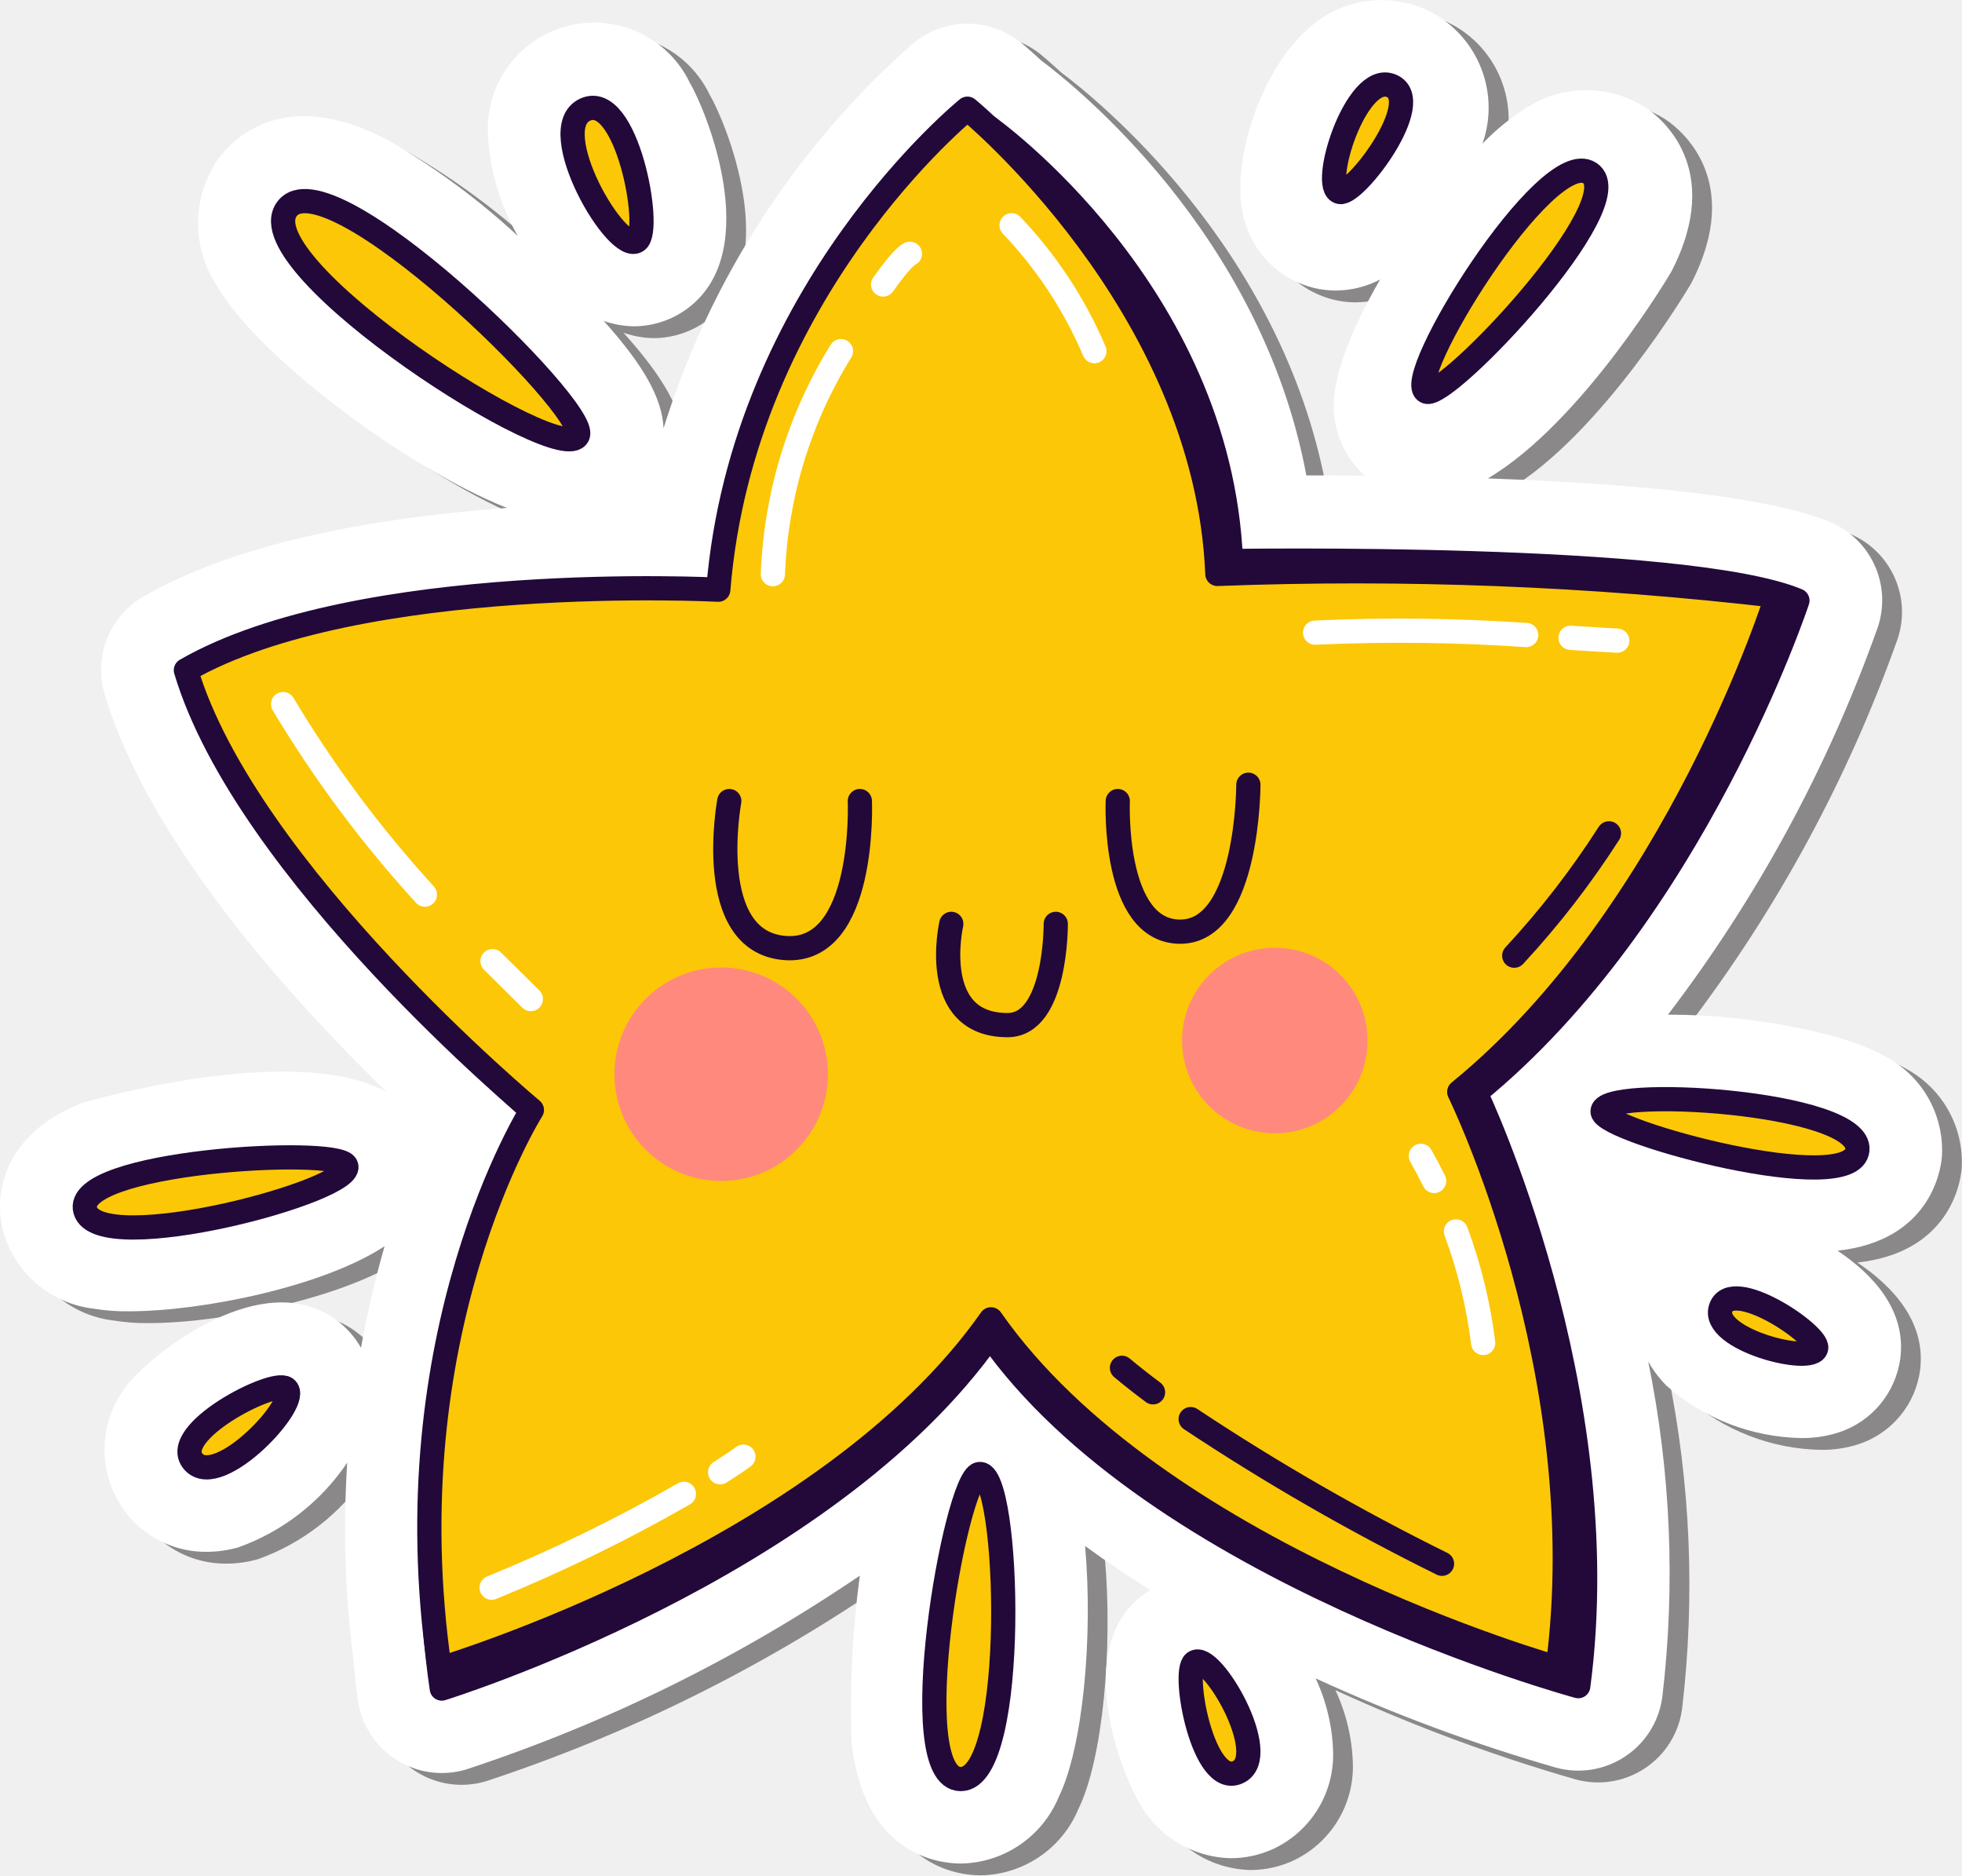
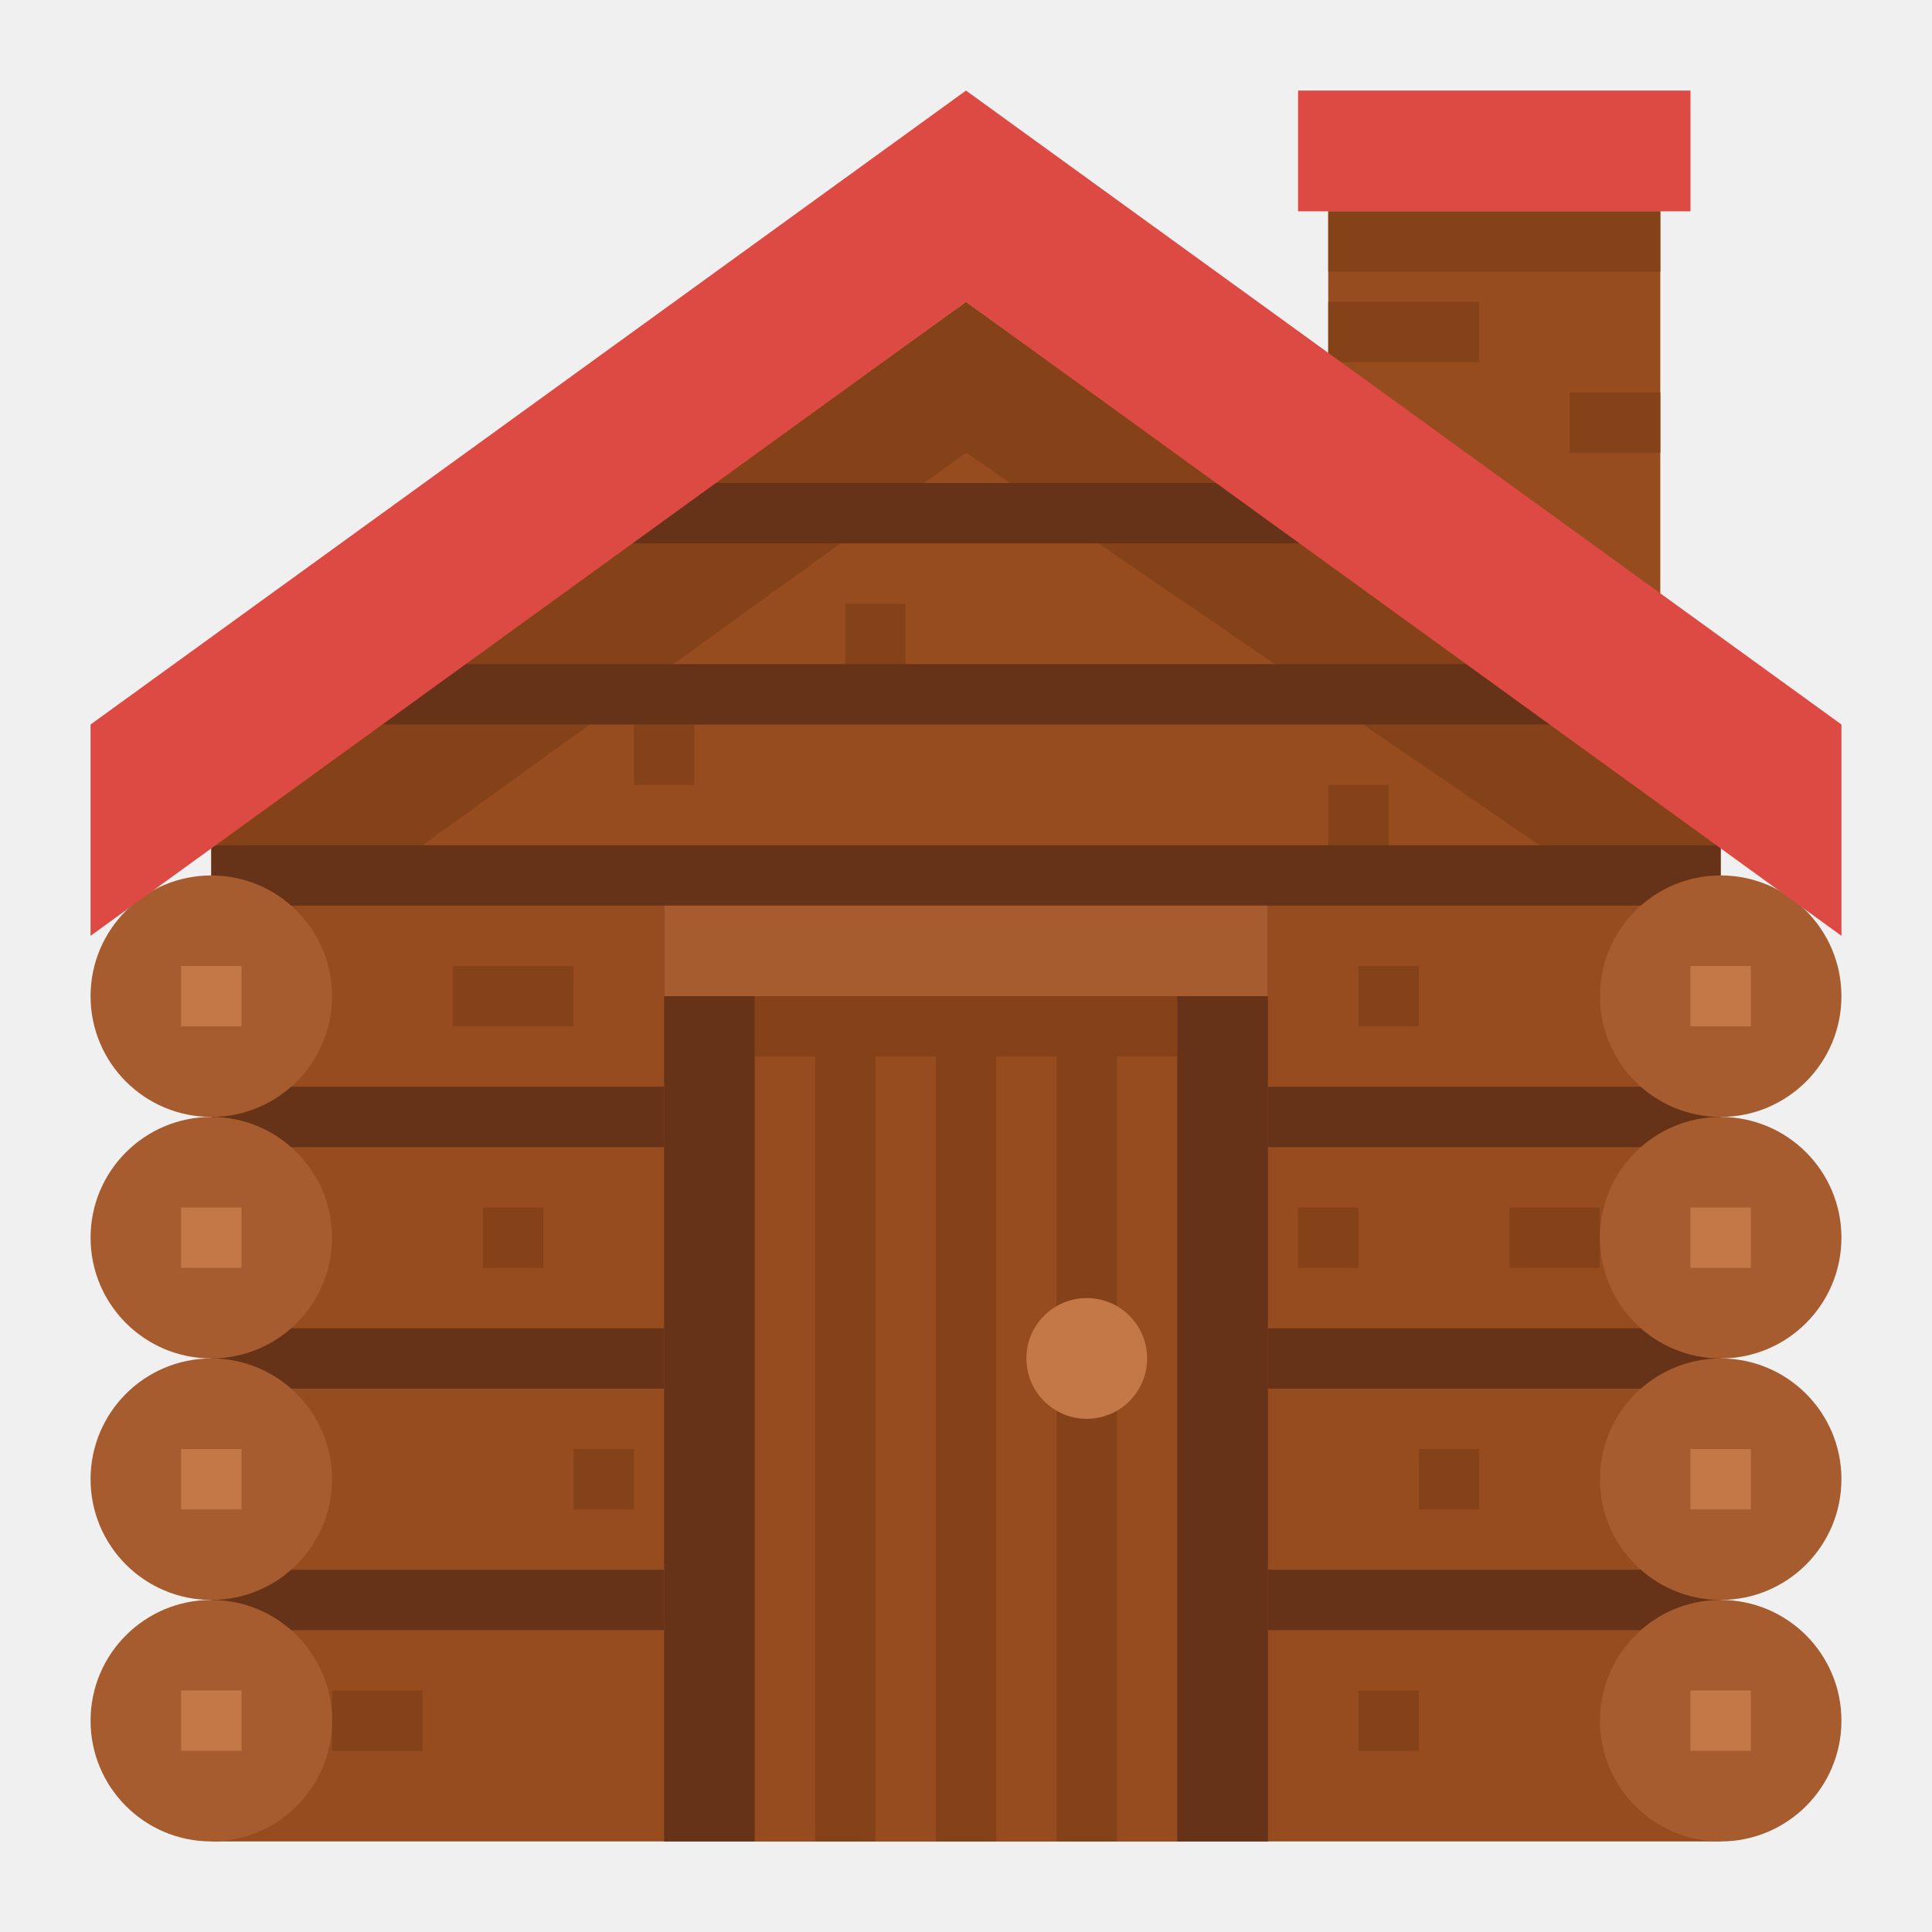
- <svg xmlns="http://www.w3.org/2000/svg" id="Layer_1" style="enable-background:new 0 0 81.006 77.415;" version="1.1" viewBox="0 0 81.006 77.415" xml:space="preserve">
-   <style type="text/css">
- 	.st0{opacity:0.5;fill:#231F20;enable-background:new    ;}
- 	.st1{fill:#FFFFFF;}
- 	.st2{fill:#22093A;stroke:#22093A;stroke-linecap:round;stroke-linejoin:round;}
- 	.st3{fill:#FCC707;stroke:#22093A;stroke-linecap:round;stroke-linejoin:round;}
- 	.st4{fill:none;stroke:#22093A;stroke-linecap:round;stroke-linejoin:round;}
- 	.st5{fill:#FF897D;}
- 	.st6{fill:none;stroke:#FFFFFF;stroke-linecap:round;stroke-linejoin:round;}
- </style>
-   <g id="Layer_2_00000081617581296249403410000005570550505570376068_">
-     <g id="Layer_1-2">
-       <path class="st0" d="M78.723,44.135c-1.639-0.991-5.671-1.775-9.04-1.763    c3.704-4.853,6.629-10.255,8.669-16.009c0.572-1.737-0.288-3.621-1.976-4.326    c-2.695-1.126-8.663-1.606-14.128-1.801c3.892-2.3,7.531-8.452,7.575-8.536    c2.222-4.298-0.484-6.389-1.05-6.764c-1.527-0.989-3.496-0.97-5.004,0.046    c-0.637,0.408-1.223,0.891-1.745,1.437c0.829-2.304-0.366-4.844-2.67-5.674    c-1.583-0.57-3.353-0.195-4.568,0.969c-1.94,1.719-3.228,5.602-2.598,7.839    c0.393,1.475,1.601,2.591,3.103,2.867h0.001c0.225,0.04,0.453,0.061,0.682,0.061    c0.635-0.005,1.26-0.161,1.823-0.455c-1.198,2.067-2.022,4.122-1.907,5.497    c0.079,0.996,0.533,1.926,1.271,2.599c-0.869-0.008-1.681-0.011-2.408-0.011    C52.891,10.134,45.146,3.985,43.812,2.99C43.291,2.511,42.98,2.257,42.98,2.257    c-1.286-1.047-3.128-1.054-4.421-0.017c-4.844,4.259-8.423,9.768-10.346,15.925    c-0.061-1.243-0.818-2.587-2.47-4.43c0.393,0.139,0.806,0.214,1.223,0.223    c0.823,0.002,1.624-0.268,2.277-0.768c3.156-2.41,0.649-8.297,0.057-9.28    c-1.048-2.185-3.67-3.106-5.854-2.058C21.889,2.601,20.915,4.191,20.957,5.917    c0.055,1.516,0.48,2.996,1.237,4.311c-1.613-1.493-3.385-2.804-5.285-3.91    c-4.452-2.397-6.593,0.021-7.145,0.82c-1.032,1.561-1.029,3.588,0.006,5.146    c1.611,2.837,7.719,7.479,11.975,9.173c-4.948,0.358-10.899,1.294-14.999,3.65    c-1.408,0.809-2.075,2.48-1.61,4.036c1.818,6.086,7.648,12.538,11.648,16.423    c-3.849-2.127-12.532,0.432-12.628,0.47C1.046,47.277,0.494,49.691,0.965,51.382v0.001    c0.508,1.699,1.98,2.931,3.742,3.13c0.473,0.076,0.951,0.112,1.43,0.105    c3.006,0,8.012-1.013,10.558-2.687c-0.397,1.38-0.723,2.78-0.974,4.194    c-0.261-0.461-0.619-0.86-1.048-1.17c-3.062-2.223-7.471,1.454-8.209,2.27    c-1.663,1.578-1.785,4.187-0.277,5.913c0.799,0.906,1.952,1.42,3.159,1.409    c0.445-0.001,0.887-0.064,1.314-0.186c1.831-0.657,3.404-1.881,4.491-3.495    c-0.171,2.667-0.091,5.344,0.24,7.997l0.028,0.29c0.049,0.504,0.099,1.008,0.174,1.527    c0.278,1.913,2.054,3.239,3.967,2.961c0.18-0.026,0.359-0.066,0.533-0.12    c5.753-1.896,11.213-4.586,16.222-7.991c-0.304,2.264-0.419,4.55-0.344,6.834    c0.488,4.667,3.562,5.045,4.493,5.05h0.018c1.775-0.025,3.365-1.103,4.045-2.744    c1.009-2.06,1.42-6.633,1.09-10.364c0.876,0.641,1.776,1.247,2.689,1.818    c-0.101,0.063-0.204,0.123-0.3,0.196l-0.001,0.001c-3.012,2.299-0.758,7.573-0.189,8.516    c0.751,1.421,2.212,2.323,3.818,2.357c0.608-0.001,1.209-0.133,1.762-0.388    c1.521-0.715,2.483-2.252,2.462-3.932c-0.021-1.074-0.267-2.131-0.722-3.103    c3.212,1.476,6.531,2.708,9.928,3.686c1.866,0.505,3.789-0.598,4.294-2.465    c0.04-0.148,0.07-0.299,0.091-0.451c0.546-4.618,0.35-9.294-0.582-13.85    c0.205,0.364,0.458,0.699,0.752,0.996c1.539,1.36,3.513,2.127,5.566,2.163    c0.523,0.007,1.045-0.071,1.543-0.231c1.373-0.446,2.365-1.644,2.549-3.075    c0.245-1.972-1.13-3.449-2.592-4.427c3.782-0.414,4.248-3.249,4.305-3.848    C81.108,46.567,80.222,44.951,78.723,44.135z M56.553,5.335l0.024-0.137    c0.019,0.003,0.034,0.01,0.053,0.014C56.605,5.253,56.578,5.291,56.553,5.335z M52.209,71.915    c-0.013-0.044-0.022-0.087-0.037-0.132l0.079,0.104c-0.014,0.011-0.029,0.017-0.043,0.028    V71.915z" />
-       <path class="st1" d="M77.906,43.648c-1.639-0.991-5.671-1.775-9.04-1.763    c3.704-4.853,6.629-10.255,8.669-16.009c0.572-1.737-0.288-3.621-1.976-4.326    c-2.695-1.126-8.663-1.606-14.128-1.801c3.892-2.3,7.531-8.452,7.575-8.536    c2.222-4.298-0.484-6.389-1.05-6.764c-1.527-0.989-3.496-0.97-5.004,0.046    c-0.637,0.408-1.223,0.891-1.745,1.437c0.783-2.22-0.292-4.666-2.457-5.591    c-1.63-0.668-3.499-0.322-4.781,0.886c-1.94,1.719-3.228,5.602-2.598,7.839    c0.393,1.475,1.601,2.591,3.103,2.867h0.001c0.225,0.04,0.453,0.061,0.682,0.061    c0.635-0.005,1.26-0.161,1.823-0.455c-1.198,2.067-2.022,4.122-1.907,5.497    c0.079,0.996,0.533,1.926,1.271,2.599c-0.869-0.008-1.681-0.011-2.408-0.011    c-1.861-9.977-9.606-16.126-10.94-17.122c-0.521-0.479-0.832-0.733-0.832-0.733    c-1.286-1.047-3.128-1.054-4.421-0.017c-4.844,4.259-8.423,9.768-10.346,15.925    c-0.061-1.243-0.818-2.587-2.47-4.43c0.393,0.139,0.806,0.214,1.223,0.223    c0.823,0.002,1.624-0.268,2.277-0.768c3.156-2.41,0.649-8.297,0.057-9.28    c-1.048-2.185-3.67-3.106-5.854-2.058c-1.557,0.747-2.531,2.337-2.488,4.064    c0.055,1.516,0.48,2.996,1.237,4.311c-1.613-1.493-3.385-2.804-5.285-3.91    c-4.452-2.397-6.593,0.021-7.145,0.82c-1.032,1.561-1.029,3.588,0.006,5.146    c1.611,2.837,7.719,7.479,11.975,9.173C15.981,21.33,10.03,22.265,5.93,24.621    C4.522,25.43,3.855,27.101,4.32,28.657c1.818,6.086,7.648,12.538,11.648,16.423    c-3.849-2.127-12.532,0.432-12.628,0.47c-3.11,1.239-3.663,3.654-3.191,5.345v0.001    c0.508,1.699,1.98,2.931,3.742,3.13c0.473,0.076,0.951,0.112,1.43,0.105    c3.006,0,8.012-1.013,10.558-2.687c-0.397,1.38-0.723,2.78-0.974,4.194    c-0.261-0.461-0.619-0.86-1.048-1.17c-3.062-2.223-7.471,1.454-8.209,2.27    c-1.663,1.578-1.785,4.187-0.277,5.913c0.799,0.906,1.952,1.42,3.159,1.409    c0.445-0.001,0.887-0.064,1.314-0.186c1.831-0.657,3.404-1.881,4.491-3.495    c-0.171,2.667-0.091,5.344,0.24,7.997l0.028,0.29c0.049,0.504,0.099,1.008,0.174,1.527    c0.278,1.913,2.054,3.239,3.967,2.961c0.18-0.026,0.359-0.066,0.533-0.12    c5.753-1.896,11.213-4.586,16.222-7.991c-0.304,2.265-0.419,4.55-0.344,6.834    c0.488,4.667,3.562,5.045,4.493,5.05h0.018c1.775-0.025,3.365-1.103,4.045-2.744    c1.009-2.06,1.42-6.633,1.09-10.364c0.876,0.641,1.776,1.247,2.689,1.818    c-0.101,0.063-0.204,0.123-0.3,0.196l-0.001,0.001    c-3.012,2.299-0.758,7.573-0.189,8.516c0.751,1.421,2.212,2.323,3.818,2.357    c0.608-0.001,1.209-0.133,1.762-0.388c1.521-0.715,2.483-2.252,2.462-3.932    c-0.021-1.074-0.267-2.131-0.722-3.103c3.212,1.476,6.531,2.708,9.928,3.686    c1.866,0.505,3.789-0.598,4.294-2.465c0.04-0.148,0.07-0.299,0.091-0.451    c0.546-4.618,0.35-9.294-0.582-13.85c0.205,0.364,0.458,0.699,0.752,0.996    c1.539,1.36,3.513,2.127,5.566,2.163c0.523,0.007,1.045-0.071,1.543-0.231    c1.373-0.446,2.365-1.644,2.549-3.075c0.245-1.972-1.13-3.449-2.592-4.427    c3.782-0.414,4.248-3.249,4.305-3.848C80.29,46.08,79.405,44.464,77.906,43.648z     M55.736,4.848l0.024-0.137c0.018,0.003,0.034,0.01,0.053,0.014    C55.788,4.766,55.76,4.804,55.736,4.848z M51.391,71.428    c-0.013-0.044-0.022-0.087-0.037-0.132l0.079,0.104c-0.014,0.011-0.029,0.017-0.043,0.028    V71.428z" />
-       <path class="st2" d="M65.162,69.605c0,0-17.489-4.736-24.289-14.47    C34.093,64.793,18.24,69.704,18.24,69.704c-2.023-13.865,4.569-23.131,4.569-23.131    S11.012,36.751,8.524,28.418c7.141-4.103,21.981-3.324,21.981-3.324    C31.508,12.741,40.792,5.238,40.792,5.238s9.576,6.779,10.03,17.922    c0,0,18.759-0.304,23.389,1.63c0,0-4.28,12.98-13.288,20.319    C60.924,45.11,66.789,57.399,65.162,69.605z" />
-       <path class="st3" d="M64.313,68.853c0,0-16.598-4.658-23.398-14.391    C34.135,64.12,18.153,68.891,18.153,68.891c-2.023-13.865,3.807-23.07,3.807-23.07    S10.163,35.999,7.675,27.667c7.141-4.103,21.981-3.324,21.981-3.324    C30.659,11.99,39.943,4.487,39.943,4.487s9.865,8.063,10.319,19.205    c7.712-0.294,15.435,0.007,23.101,0.902c0,0-4.107,13.143-13.115,20.482    C60.248,45.076,65.94,56.647,64.313,68.853z" />
-       <path class="st4" d="M30.11,33.068c0,0-1.078,5.796,2.291,6.066s3.1-6.066,3.1-6.066" />
-       <path class="st4" d="M46.15,33.068c0,0-0.232,5.392,2.58,5.392s2.812-6.066,2.812-6.066" />
-       <path class="st4" d="M39.276,38.138c0,0-0.952,4.179,2.324,4.179    c2.023,0,1.99-4.179,1.99-4.179" />
-       <circle class="st5" cx="52.634" cy="42.954" r="3.829" />
-       <circle class="st5" cx="29.776" cy="44.345" r="4.407" />
-       <path class="st3" d="M65.64,7.145c1.785,1.186-5.908,9.347-6.743,9.025    C57.812,15.753,63.855,5.959,65.64,7.145z" />
-       <path class="st3" d="M3.521,49.967c-0.564-2.021,10.35-2.646,10.763-1.864    C14.82,49.116,4.085,51.988,3.521,49.967z" />
-       <path class="st3" d="M11.831,8.65c1.643-2.382,12.484,8.195,12.03,9.316    C23.272,19.42,10.188,11.033,11.831,8.65z" />
-       <path class="st3" d="M76.687,47.471c-0.188,2.014-10.414-0.735-10.52-1.573    C66.03,44.81,76.875,45.456,76.687,47.471z" />
-       <path class="st3" d="M39.664,73.44c-2.399-0.012-0.222-12.378,0.758-12.59    C41.692,60.573,42.063,73.452,39.664,73.44z" />
-       <path class="st3" d="M24.156,4.528c1.715-0.792,2.775,4.927,2.148,5.406    C25.49,10.555,22.441,5.321,24.156,4.528z" />
-       <path class="st3" d="M51.111,73.155c-1.435,0.663-2.323-4.125-1.798-4.526    C49.994,68.109,52.546,72.491,51.111,73.155z" />
-       <path class="st3" d="M57.443,3.542c1.459,0.609-1.469,4.501-2.119,4.385    C54.48,7.776,55.984,2.933,57.443,3.542z" />
-       <path class="st3" d="M7.988,60.341c-1.049-1.183,3.28-3.414,3.815-3.026    C12.497,57.817,9.037,61.524,7.988,60.341z" />
-       <path class="st3" d="M71.05,53.986c0.466-1.306,4.008,1.078,3.937,1.653    C74.894,56.384,70.584,55.292,71.05,53.986z" />
-       <path class="st6" d="M20.334,39.675c0.881,0.871,1.583,1.567,1.583,1.567" />
-       <path class="st6" d="M11.688,29.065c1.683,2.811,3.644,5.446,5.855,7.864" />
-       <path class="st6" d="M36.461,11.744c0.857-1.213,1.108-1.267,1.108-1.267" />
-       <path class="st6" d="M31.91,23.703c0.124-3.261,1.093-6.434,2.811-9.208" />
-       <path class="st6" d="M29.732,60.776c0.365-0.23,0.69-0.447,0.961-0.645" />
-       <path class="st6" d="M20.299,65.54c2.729-1.113,5.381-2.407,7.937-3.873" />
-       <path class="st6" d="M60.113,50.834c0.552,1.486,0.928,3.031,1.123,4.604" />
-       <path class="st6" d="M58.663,47.713c0.163,0.29,0.35,0.637,0.549,1.038" />
-       <path class="st6" d="M41.766,9.3c1.442,1.513,2.6,3.273,3.418,5.196" />
-       <path class="st6" d="M64.843,26.328c0.746,0.048,1.4,0.091,1.929,0.118" />
-       <path class="st6" d="M54.297,26.115c2.905-0.134,5.815-0.101,8.716,0.099" />
-       <path class="st2" d="M49.16,58.581c3.329,2.209,6.795,4.204,10.377,5.972" />
-       <path class="st2" d="M46.323,56.464c0.396,0.332,0.826,0.67,1.283,1.011" />
-       <path class="st2" d="M62.519,39.451c1.451-1.564,2.76-3.255,3.911-5.051" />
-     </g>
+ <svg xmlns="http://www.w3.org/2000/svg" viewBox="0 0 64 64">
+   <g id="flat">
+     <polygon points="7 28 7 61 57 61 57 28 32 10 7 28" style="fill:#964c1e" />
+     <polygon points="32 15 51 28 57 28 32 10 7 28 14 28 32 15" style="fill:#854219" />
+     <rect height="2" style="fill:#854219" width="4" x="15" y="32" />
+     <rect height="2" style="fill:#854219" width="2" x="16" y="40" />
+     <rect height="2" style="fill:#854219" width="2" x="19" y="48" />
+     <rect height="2" style="fill:#854219" width="3" x="11" y="56" />
+     <rect height="2" style="fill:#854219" width="2" x="45" y="32" />
+     <rect height="2" style="fill:#854219" width="3" x="50" y="40" />
+     <rect height="2" style="fill:#854219" width="2" x="43" y="40" />
+     <rect height="2" style="fill:#854219" width="2" x="47" y="48" />
+     <rect height="2" style="fill:#854219" width="2" x="45" y="56" />
+     <rect height="3" style="fill:#854219" width="2" x="21" y="23" />
+     <rect height="3" style="fill:#854219" width="2" x="44" y="26" />
+     <rect height="3" style="fill:#854219" width="2" x="28" y="20" />
+     <rect height="2" style="fill:#663318" width="50" x="7" y="36" />
+     <rect height="2" style="fill:#663318" width="50" x="7" y="44" />
+     <rect height="2" style="fill:#663318" width="50" x="7" y="28" />
+     <rect height="2" style="fill:#663318" width="50" x="7" y="52" />
+     <polygon points="48.667 22 15.333 22 12.556 24 51.444 24 48.667 22" style="fill:#663318" />
+     <polygon points="40.333 16 23.667 16 20.889 18 43.111 18 40.333 16" style="fill:#663318" />
+     <circle cx="7" cy="57" r="4" style="fill:#a65c2e" />
+     <circle cx="7" cy="49" r="4" style="fill:#a65c2e" />
+     <circle cx="7" cy="41" r="4" style="fill:#a65c2e" />
+     <circle cx="7" cy="33" r="4" style="fill:#a65c2e" />
+     <circle cx="57" cy="57" r="4" style="fill:#a65c2e" />
+     <circle cx="57" cy="49" r="4" style="fill:#a65c2e" />
+     <circle cx="57" cy="41" r="4" style="fill:#a65c2e" />
+     <circle cx="57" cy="33" r="4" style="fill:#a65c2e" />
+     <polygon points="55 23 44 15 44 7 55 7 55 23" style="fill:#964c1e" />
+     <rect height="4" style="fill:#dd4a43" width="13" x="43" y="3" />
+     <rect height="2" style="fill:#854219" width="5" x="44" y="10" />
+     <rect height="2" style="fill:#854219" width="3" x="52" y="13" />
+     <polygon points="32 3 3 24 3 31 32 10 61 31 61 24 32 3" style="fill:#dd4a43" />
+     <rect height="2" style="fill:#c47747" width="2" x="6" y="32" />
+     <rect height="2" style="fill:#c47747" width="2" x="6" y="40" />
+     <rect height="2" style="fill:#c47747" width="2" x="6" y="48" />
+     <rect height="2" style="fill:#c47747" width="2" x="6" y="56" />
+     <rect height="2" style="fill:#c47747" width="2" x="56" y="32" />
+     <rect height="2" style="fill:#c47747" width="2" x="56" y="40" />
+     <rect height="2" style="fill:#c47747" width="2" x="56" y="48" />
+     <rect height="2" style="fill:#c47747" width="2" x="56" y="56" />
+     <rect height="28" style="fill:#964c1e" width="20" x="22" y="33" />
+     <rect height="28" style="fill:#854219" width="2" x="27" y="33" />
+     <rect height="28" style="fill:#854219" width="2" x="31" y="33" />
+     <rect height="28" style="fill:#854219" width="2" x="35" y="33" />
+     <circle cx="36" cy="45" r="2" style="fill:#c47747" />
+     <rect height="2" style="fill:#854219" width="16" x="24" y="33" />
+     <rect height="31" style="fill:#663318" width="3" x="22" y="30" />
+     <rect height="31" style="fill:#663318" width="3" x="39" y="30" />
+     <rect height="3" style="fill:#663318" width="20" x="22" y="30" />
+     <rect height="3" style="fill:#a65c2e" width="20" x="22" y="30" />
+     <rect height="2" style="fill:#854219" width="11" x="44" y="7" />
  </g>
</svg>
